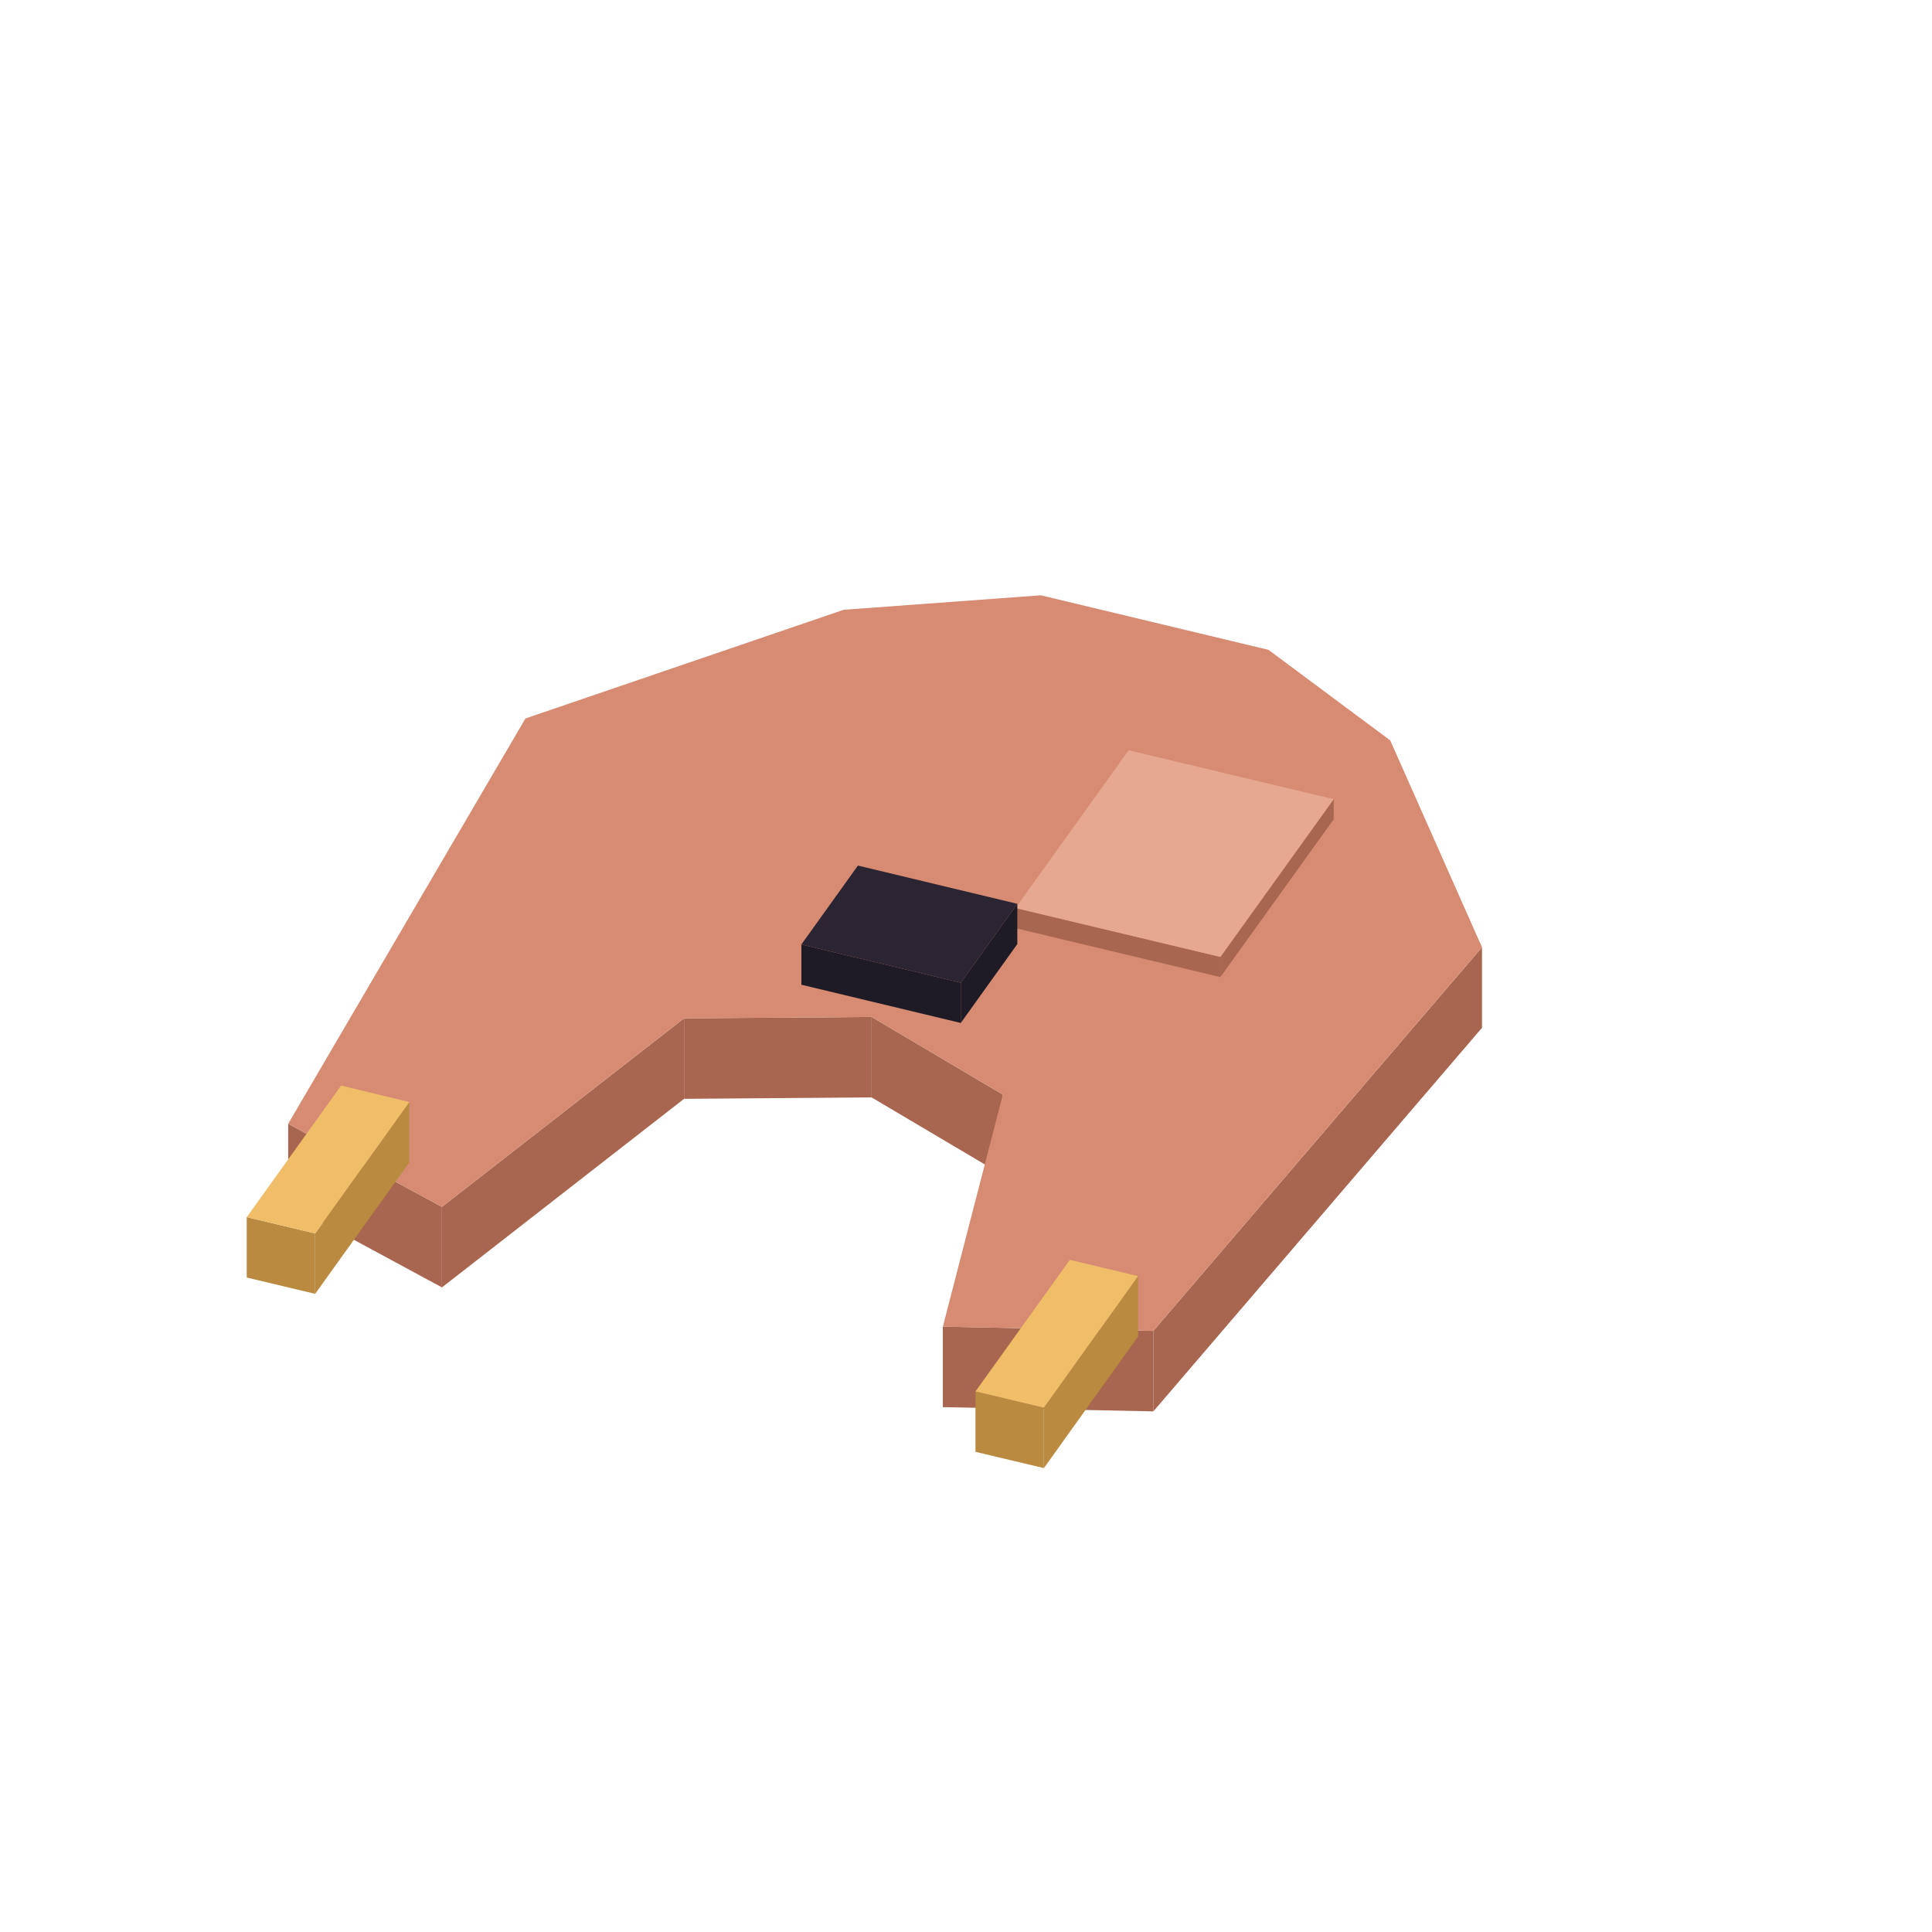
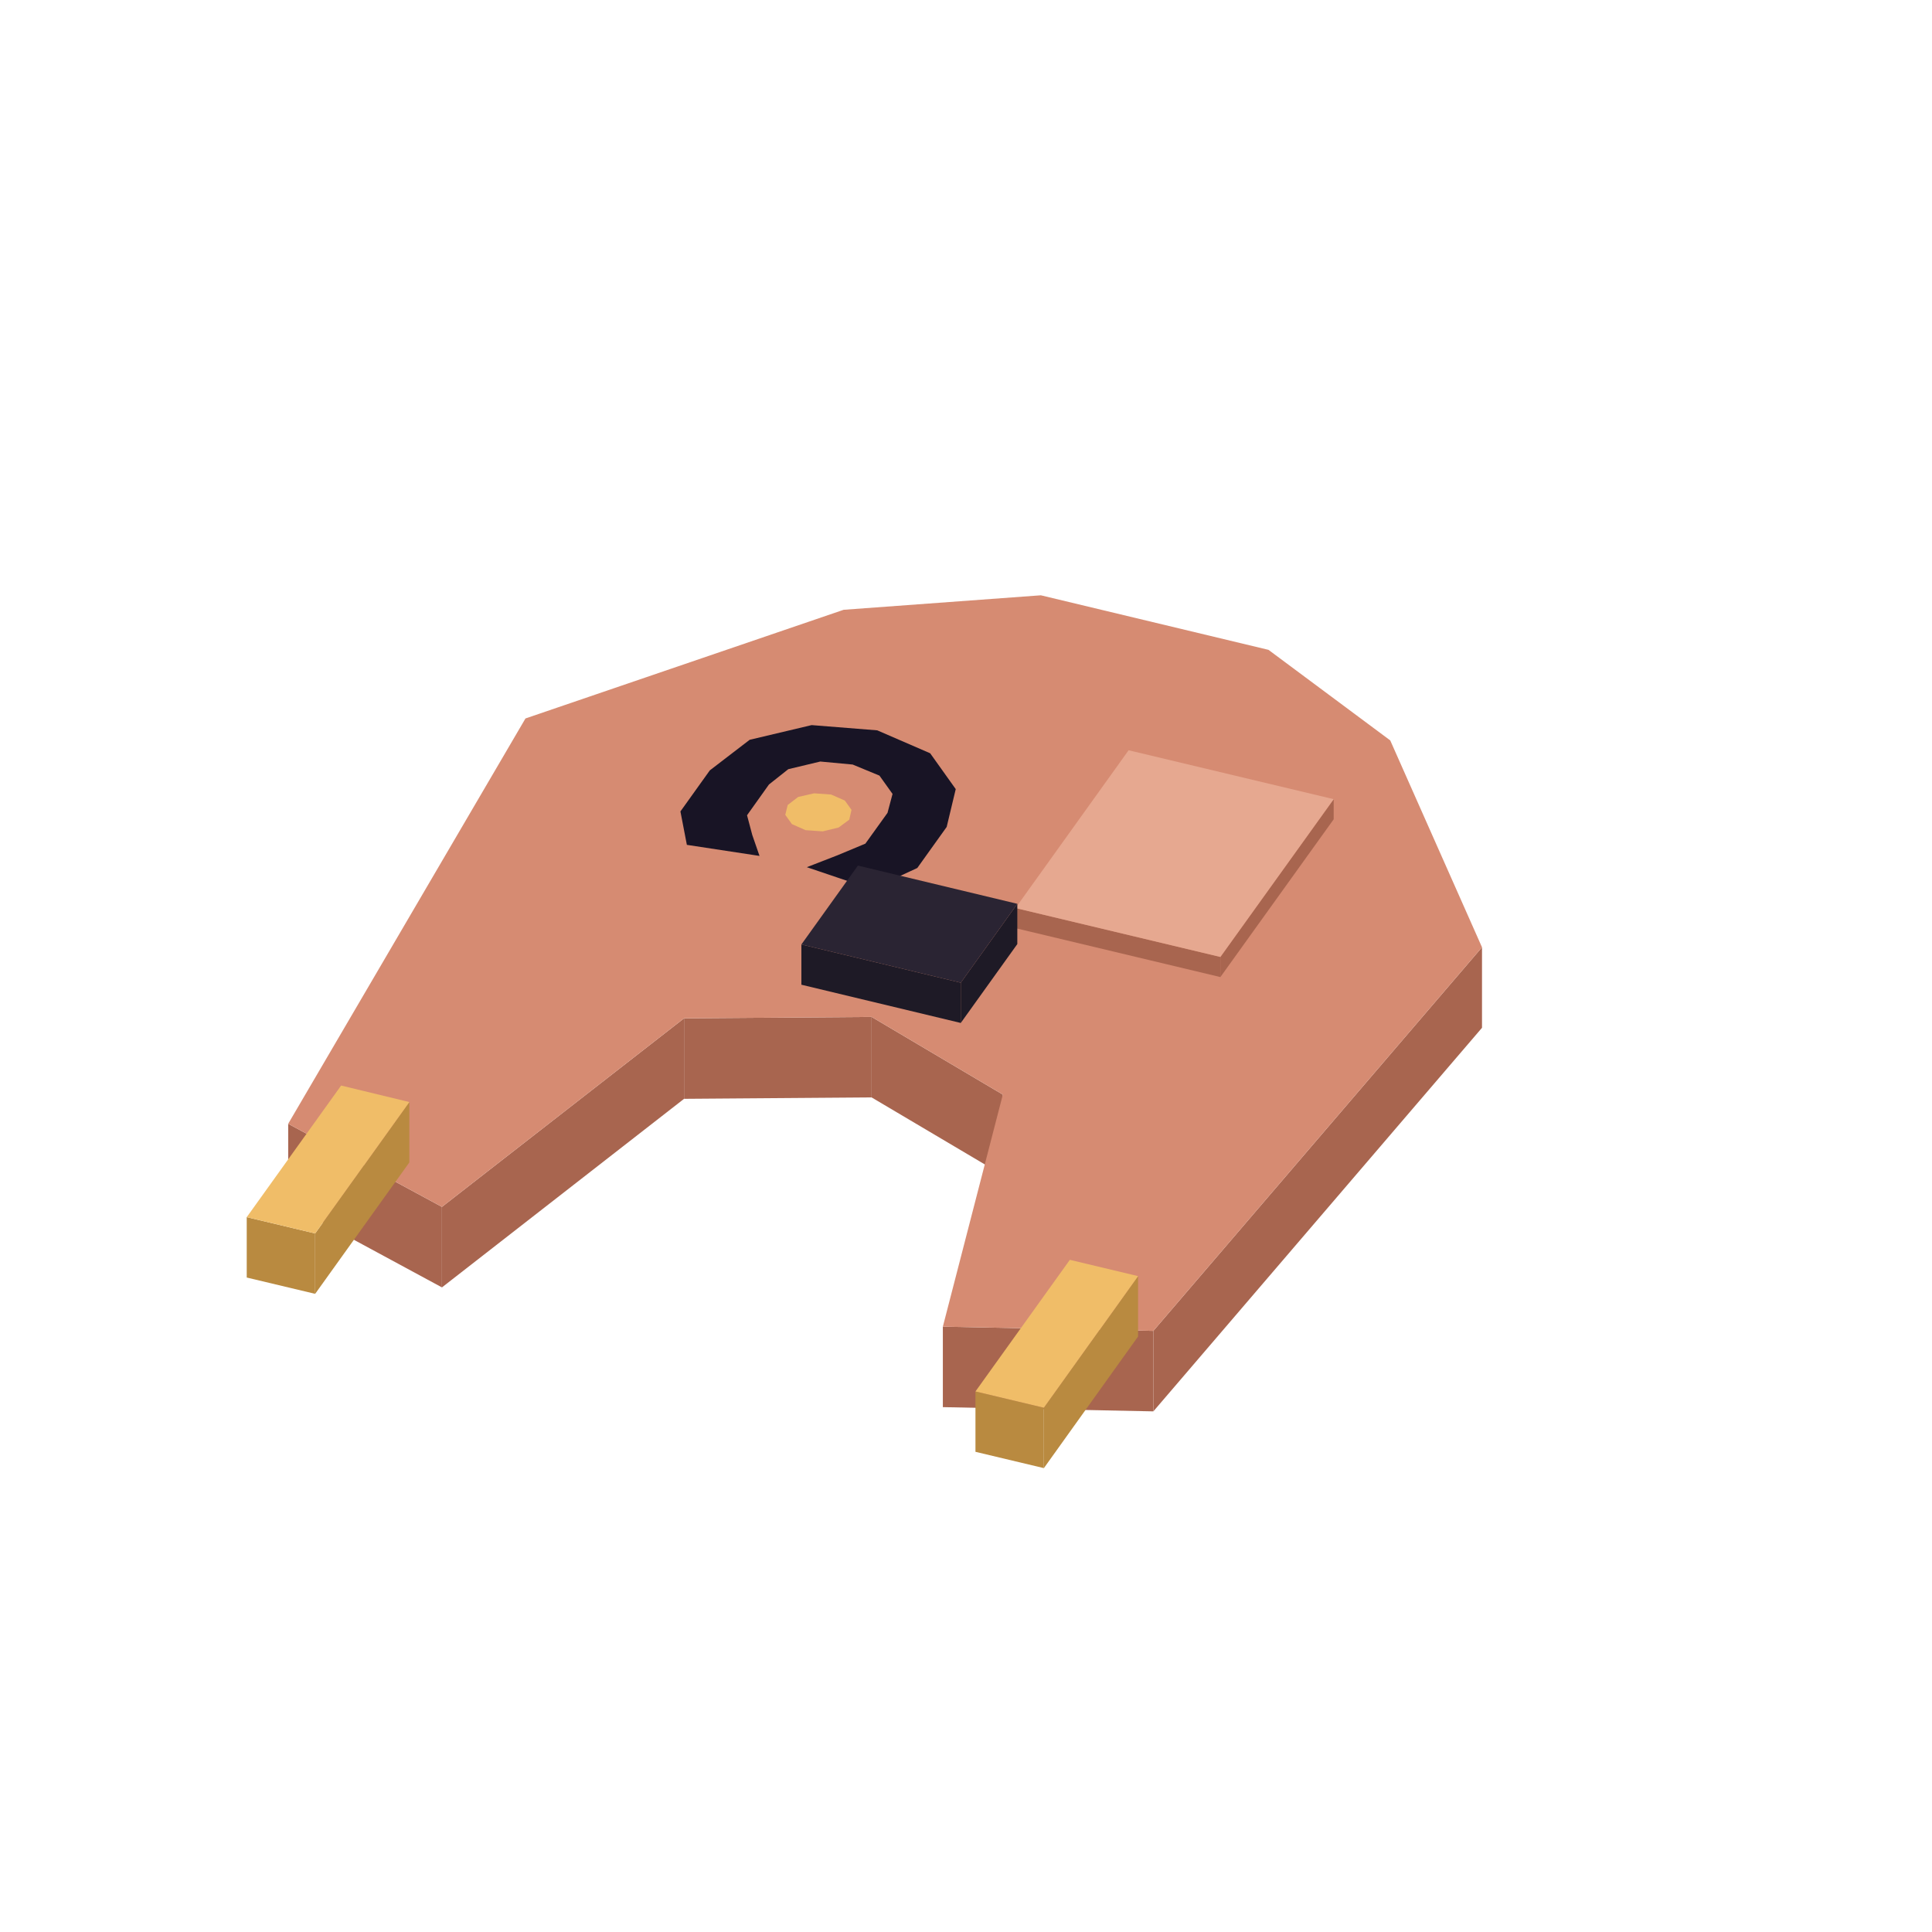
<svg xmlns="http://www.w3.org/2000/svg" width="96" height="96" viewBox="0 0 96 96">
  <polygon fill="#a8654f" points="33.99,50.60 43.31,50.53 43.31,54.53 33.99,54.60" />
  <polygon fill="#a8654f" points="21.96,59.97 33.99,50.60 33.99,54.60 21.96,63.97" />
  <polygon fill="#a8654f" points="14.32,55.84 21.96,59.97 21.96,63.97 14.32,59.84" />
  <polygon fill="#a8654f" points="57.31,66.13 73.64,47.07 73.64,51.07 57.31,70.13" />
  <polygon fill="#a8654f" points="46.85,65.92 57.31,66.13 57.31,70.13 46.85,69.92" />
  <polygon fill="#a8654f" points="43.31,50.53 49.83,54.39 49.83,58.39 43.31,54.53" />
  <polygon fill="#d68b72" points="43.31,50.53 33.99,50.60 21.96,59.97 14.32,55.84 26.11,35.70 41.92,30.30 51.72,29.58 63.03,32.29 69.08,36.79 73.64,47.07 57.31,66.13 46.85,65.92 49.83,54.39 43.31,50.53" />
  <polygon fill="#b98a40" points="12.26,60.48 15.66,61.29 15.66,64.29 12.26,63.48" />
  <polygon fill="#b98a40" points="15.66,61.29 20.34,54.76 20.34,57.76 15.66,64.29" />
  <polygon fill="#f0bd68" points="15.66,61.29 12.26,60.48 16.95,53.94 20.34,54.76" />
  <polygon fill="#b98a40" points="48.47,69.14 51.87,69.95 51.87,72.95 48.47,72.14" />
  <polygon fill="#b98a40" points="51.87,69.95 56.55,63.41 56.55,66.41 51.87,72.95" />
  <polygon fill="#f0bd68" points="51.87,69.95 48.47,69.14 53.16,62.60 56.55,63.41" />
+   <polygon fill="#181425" points="46.22,37.43 47.49,39.21 47.04,41.09 45.58,43.13 43.31,44.18 40.09,43.09 41.61,42.50 43.00,41.92 44.10,40.39 44.35,39.45 43.70,38.54 42.37,37.99 40.76,37.84 39.17,38.22 38.21,38.98 37.12,40.51 37.38,41.49 37.74,42.53 34.13,41.98 33.81,40.32 35.27,38.28 37.25,36.76 40.33,36.03 43.59,36.29" />
+   <polygon fill="#f0bd68" points="39.14,40.00 39.66,39.60 40.45,39.42 41.30,39.48 41.98,39.78 42.31,40.24 42.20,40.73 41.67,41.12 40.88,41.31 40.03,41.25 39.35,40.95 39.02,40.49" />
  <polygon fill="#a8654f" points="50.46,45.12 60.64,47.55 60.64,48.55 50.46,46.12" />
  <polygon fill="#a8654f" points="60.64,47.55 66.27,39.71 66.27,40.71 60.64,48.55" />
  <polygon fill="#e6a890" points="60.64,47.55 50.46,45.12 56.08,37.28 66.27,39.71" />
  <polygon fill="#1e1a26" points="39.82,46.93 47.74,48.83 47.74,50.83 39.82,48.93" />
  <polygon fill="#1e1a26" points="47.74,48.83 50.55,44.91 50.55,46.91 47.74,50.83" />
  <polygon fill="#2a2433" points="47.74,48.83 39.82,46.93 42.63,43.01 50.55,44.91" />
</svg>
